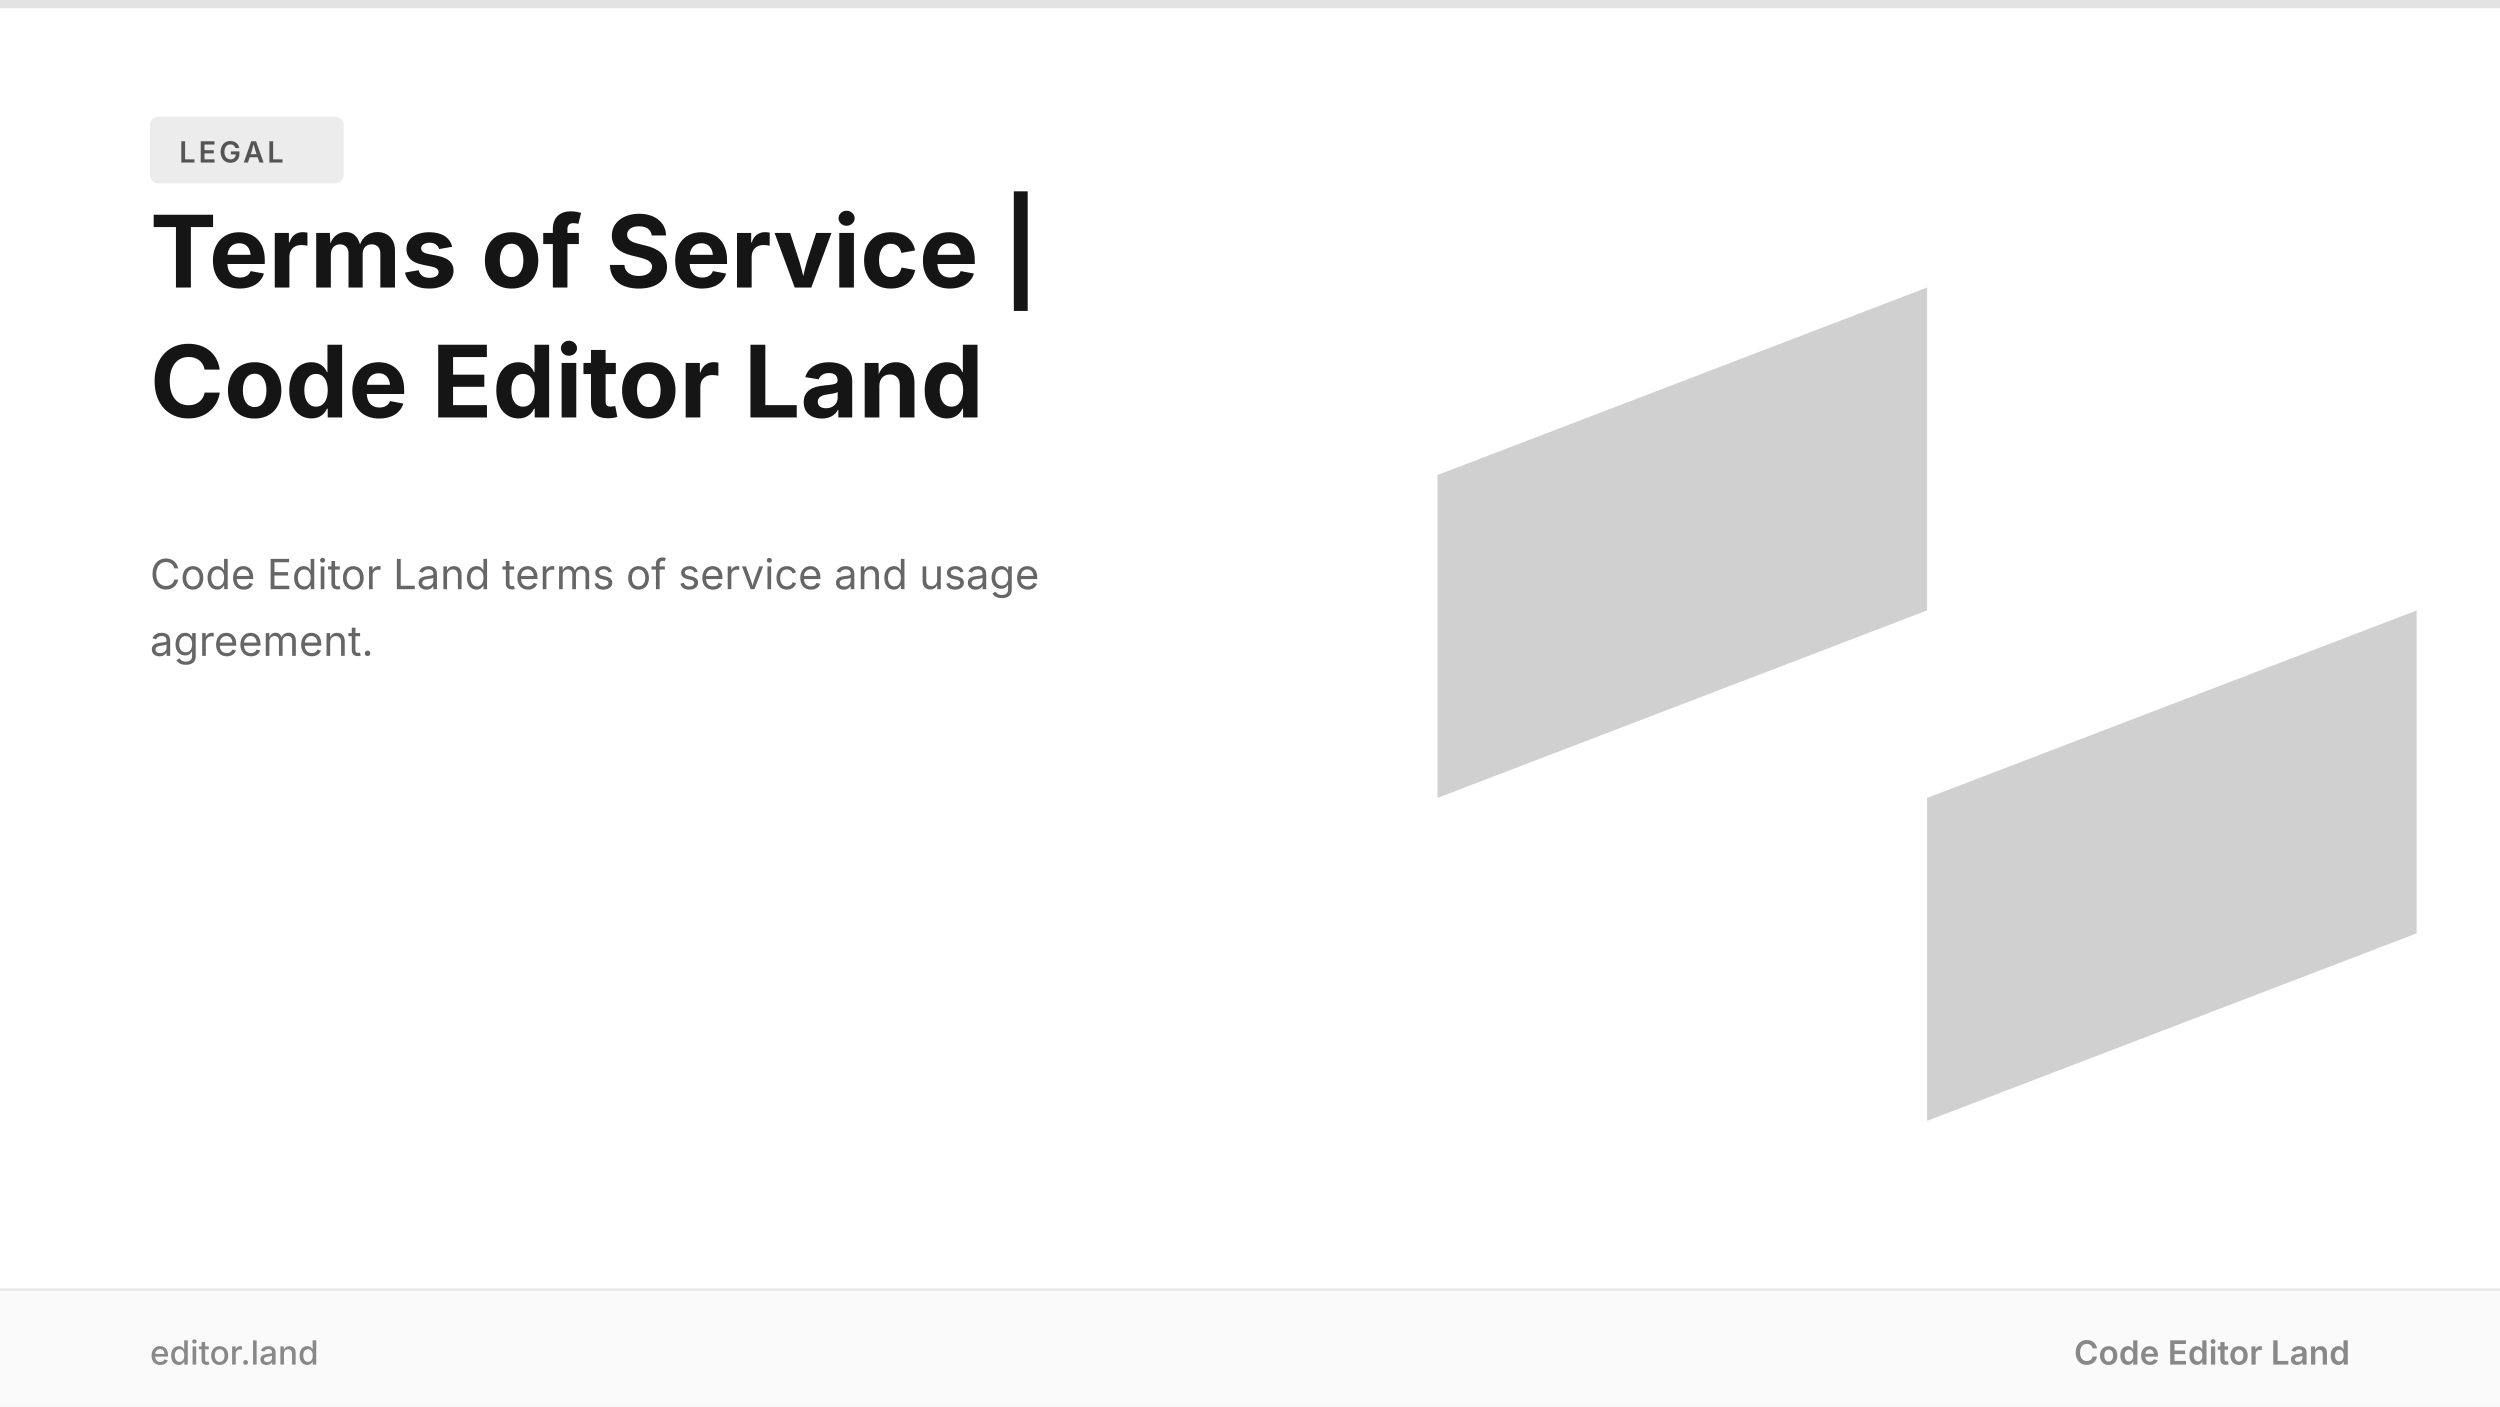
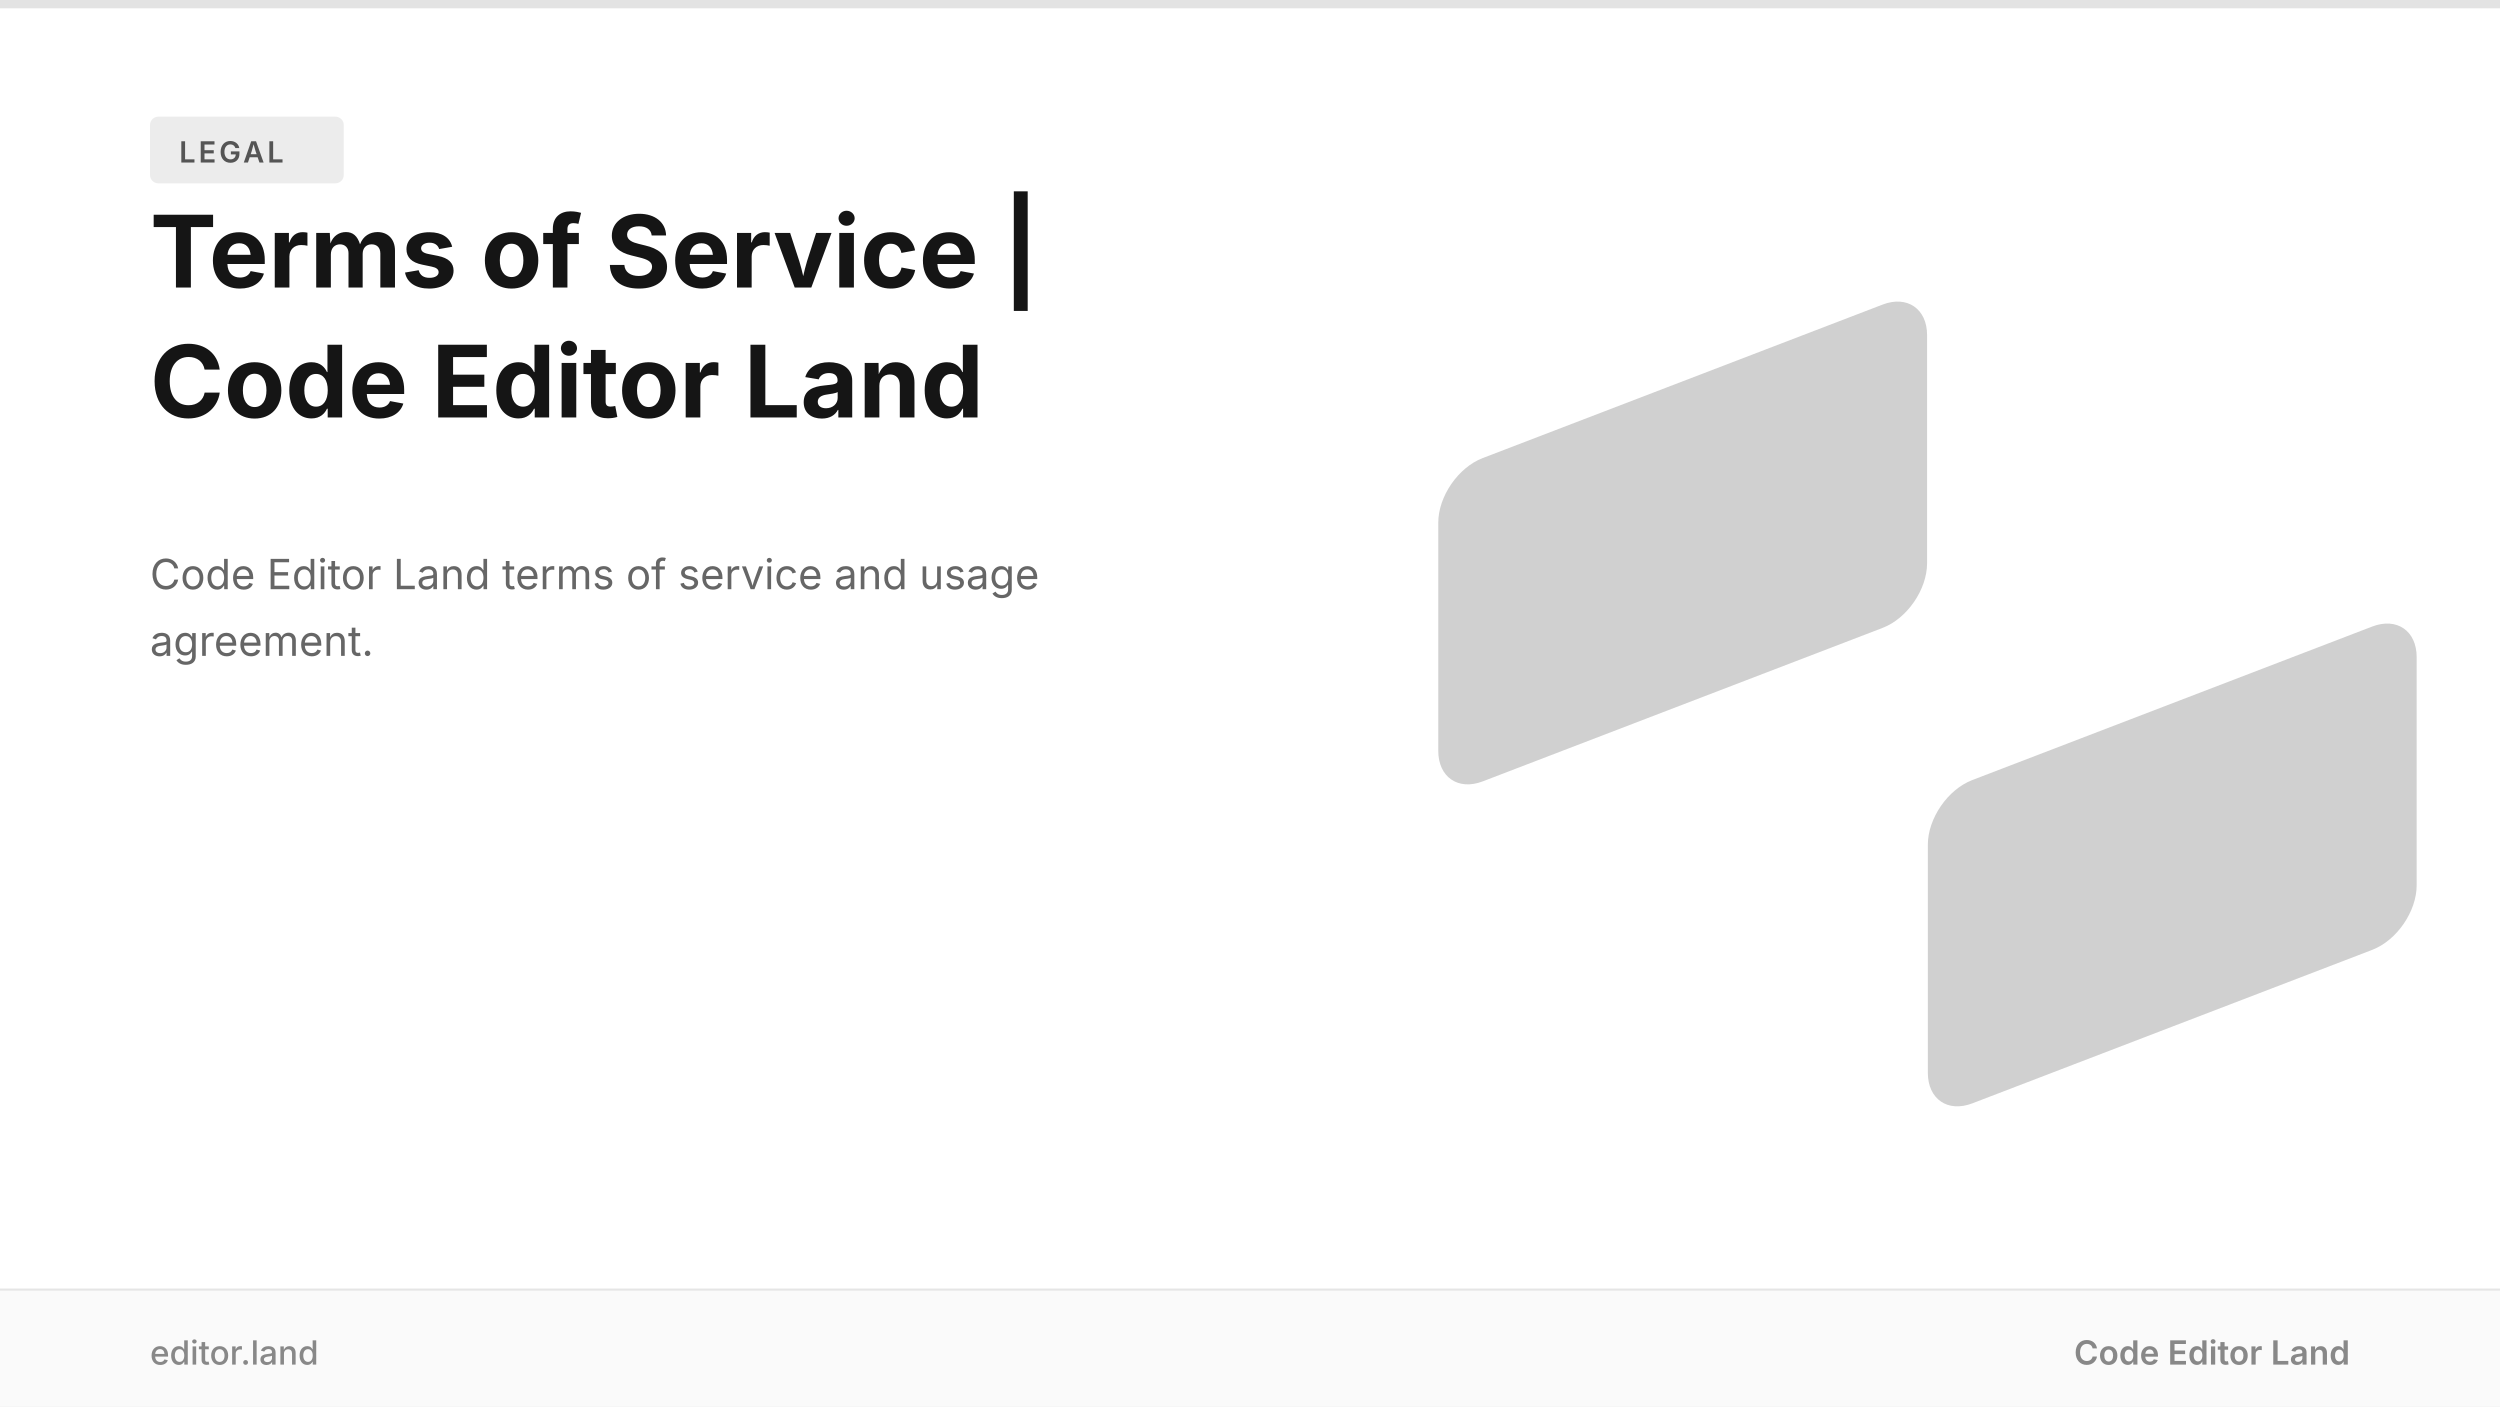
<svg xmlns="http://www.w3.org/2000/svg" width="1200" height="675" viewBox="0 0 1200 675">
  <path fill="#fff" d="M0 0h1200v675H0z" />
  <path fill="#151515" fill-opacity=".12" d="M0 0h1200v4H0z" />
-   <path fill="#151515" fill-opacity=".2" d="m925 138-235 90v155l235-90zm235 155-235 90v155l235-90z" />
+   <rect width="1005.28" height="620.771" fill="#151515" fill-opacity=".2" rx="91.389" transform="matrix(-.2334 .08959 0 .25 925 138)" />
+   <rect width="1005.28" height="620.771" fill="#151515" fill-opacity=".2" rx="91.389" transform="matrix(-.2334 .08959 0 .25 1160 292.55)" />
  <rect width="93" height="32" x="72" y="56" fill="#151515" fill-opacity=".08" rx="4" />
  <text x="86" y="78" fill="#555" font-family="system-ui, -apple-system, 'Segoe UI', sans-serif" font-size="14" font-weight="600" letter-spacing=".1em">LEGAL</text>
  <text x="72" y="138" fill="#151515" font-family="system-ui, -apple-system, 'Segoe UI', sans-serif" font-size="48" font-weight="700">Terms of Service |</text>
  <text x="72" y="200.4" fill="#151515" font-family="system-ui, -apple-system, 'Segoe UI', sans-serif" font-size="48" font-weight="700">Code Editor Land</text>
  <text x="72" y="282.8" fill="#666" font-family="system-ui, -apple-system, 'Segoe UI', sans-serif" font-size="20" font-weight="400">Code Editor Land terms of service and usage</text>
  <text x="72" y="314.8" fill="#666" font-family="system-ui, -apple-system, 'Segoe UI', sans-serif" font-size="20" font-weight="400">agreement.</text>
  <path fill="#fafafa" d="M0 619h1200v56H0z" />
  <path stroke="#e5e5e5" d="M0 619h1200" />
  <text x="72" y="655" fill="#888" font-family="system-ui, -apple-system, 'Segoe UI', sans-serif" font-size="16" font-weight="500">editor.land</text>
  <text x="1128" y="655" fill="#888" font-family="system-ui, -apple-system, 'Segoe UI', sans-serif" font-size="16" font-weight="600" text-anchor="end">Code Editor Land</text>
</svg>
